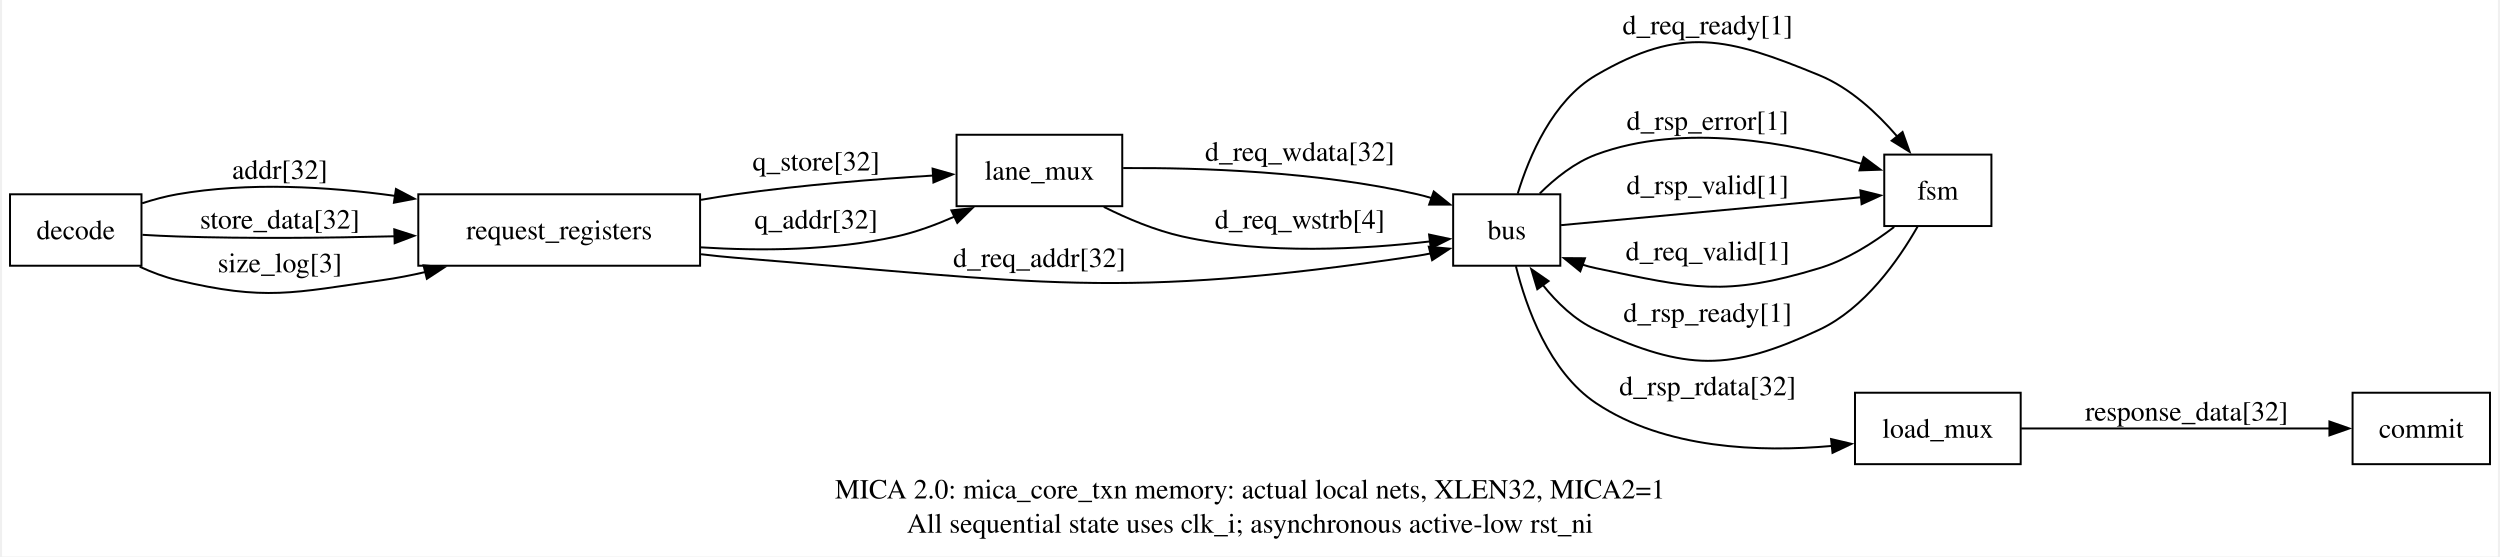
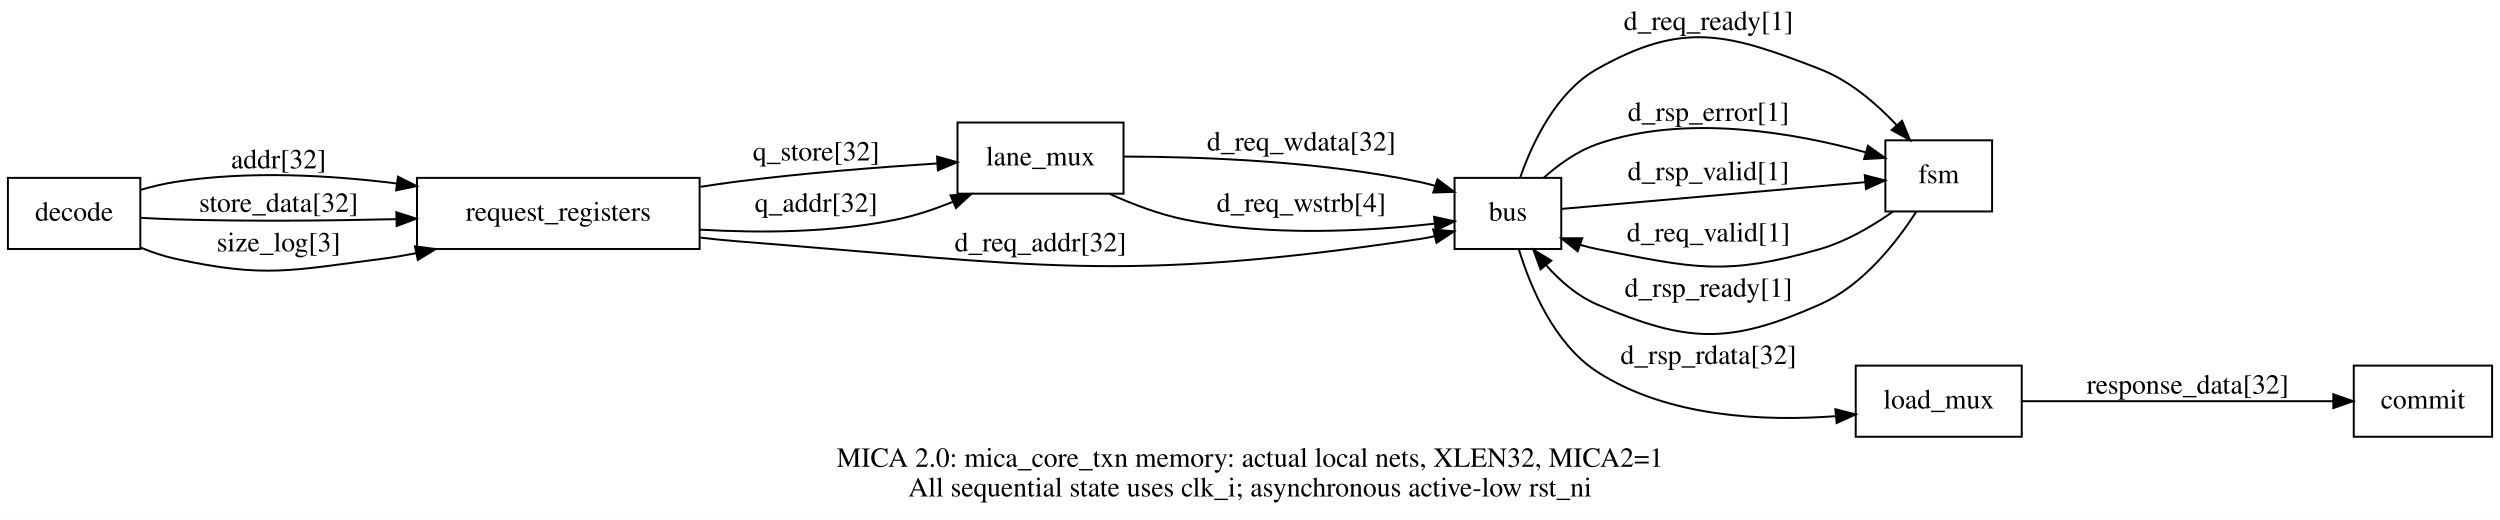
- <svg xmlns="http://www.w3.org/2000/svg" width="1258pt" height="280pt" viewBox="0.00 0.00 1257.75 280.41">
-   <g id="graph0" class="graph" transform="scale(1 1) rotate(0) translate(4 276.41)">
-     <polygon fill="white" stroke="none" points="-4,4 -4,-276.41 1253.75,-276.41 1253.75,4 -4,4" />
-     <text text-anchor="middle" x="624.88" y="-25.2" font-family="Times,serif" font-size="14.00">MICA 2.0: mica_core_txn memory: actual local nets, XLEN32, MICA2=1</text>
-     <text text-anchor="middle" x="624.88" y="-7.95" font-family="Times,serif" font-size="14.00">All sequential state uses clk_i; asynchronous active-low rst_ni</text>
+ <svg xmlns="http://www.w3.org/2000/svg" width="1265pt" height="263pt" viewBox="0.00 0.00 1265.00 263.00">
+   <g id="graph0" class="graph" transform="scale(1 1) rotate(0) translate(4 259)">
+     <polygon fill="white" stroke="transparent" points="-4,4 -4,-259 1261,-259 1261,4 -4,4" />
+     <text text-anchor="middle" x="628.5" y="-22.8" font-family="Times,serif" font-size="14.00">MICA 2.0: mica_core_txn memory: actual local nets, XLEN32, MICA2=1</text>
+     <text text-anchor="middle" x="628.5" y="-7.8" font-family="Times,serif" font-size="14.00">All sequential state uses clk_i; asynchronous active-low rst_ni</text>
    <g id="node1" class="node">
-       <polygon fill="none" stroke="black" points="66.25,-178.5 0,-178.5 0,-142.5 66.25,-142.5 66.25,-178.5" />
-       <text text-anchor="middle" x="33.12" y="-155.82" font-family="Times,serif" font-size="14.00">decode</text>
+       <polygon fill="none" stroke="black" points="67,-169 0,-169 0,-133 67,-133 67,-169" />
+       <text text-anchor="middle" x="33.5" y="-147.3" font-family="Times,serif" font-size="14.00">decode</text>
    </g>
    <g id="node2" class="node">
-       <polygon fill="none" stroke="black" points="347.75,-178.5 205.75,-178.5 205.75,-142.5 347.75,-142.5 347.75,-178.5" />
-       <text text-anchor="middle" x="276.75" y="-155.82" font-family="Times,serif" font-size="14.00">request_registers</text>
+       <polygon fill="none" stroke="black" points="350,-169 207,-169 207,-133 350,-133 350,-169" />
+       <text text-anchor="middle" x="278.5" y="-147.3" font-family="Times,serif" font-size="14.00">request_registers</text>
    </g>
    <g id="edge1" class="edge">
-       <path fill="none" stroke="black" d="M66.58,-173.97C72.37,-175.85 78.42,-177.48 84.25,-178.5 120.01,-184.73 159.94,-182.42 194.04,-177.7" />
-       <polygon fill="black" stroke="black" points="194.49,-181.17 203.87,-176.24 193.46,-174.25 194.49,-181.17" />
-       <text text-anchor="middle" x="136" y="-186.23" font-family="Times,serif" font-size="14.00">addr[32]</text>
+       <path fill="none" stroke="black" d="M67.02,-162.9C72.93,-164.61 79.09,-166.09 85,-167 121.5,-172.64 162.22,-170.47 196.77,-166.16" />
+       <polygon fill="black" stroke="black" points="197.37,-169.61 206.82,-164.83 196.44,-162.67 197.37,-169.61" />
+       <text text-anchor="middle" x="137" y="-173.8" font-family="Times,serif" font-size="14.00">addr[32]</text>
    </g>
    <g id="edge2" class="edge">
-       <path fill="none" stroke="black" d="M66.74,-158.08C72.56,-157.73 78.58,-157.43 84.25,-157.25 120.23,-156.08 160.03,-156.49 193.98,-157.34" />
-       <polygon fill="black" stroke="black" points="193.65,-160.83 203.74,-157.6 193.84,-153.83 193.65,-160.83" />
-       <text text-anchor="middle" x="136" y="-161.2" font-family="Times,serif" font-size="14.00">store_data[32]</text>
+       <path fill="none" stroke="black" d="M67.09,-148.78C73.04,-148.45 79.21,-148.17 85,-148 121.64,-146.91 162.22,-147.31 196.63,-148.11" />
+       <polygon fill="black" stroke="black" points="196.55,-151.61 206.64,-148.36 196.73,-144.62 196.55,-151.61" />
+       <text text-anchor="middle" x="137" y="-151.8" font-family="Times,serif" font-size="14.00">store_data[32]</text>
    </g>
    <g id="edge3" class="edge">
-       <path fill="none" stroke="black" d="M65.36,-142C71.44,-139.21 77.9,-136.76 84.25,-135.25 129,-124.61 142.2,-128.84 187.75,-135.25 194.86,-136.25 202.2,-137.68 209.46,-139.36" />
-       <polygon fill="black" stroke="black" points="208.38,-142.7 218.93,-141.72 210.07,-135.91 208.38,-142.7" />
-       <text text-anchor="middle" x="136" y="-139.2" font-family="Times,serif" font-size="14.00">size_log[3]</text>
+       <path fill="none" stroke="black" d="M67.22,-133.69C73,-131.33 79.07,-129.29 85,-128 130.17,-118.2 143.15,-122.14 189,-128 194.75,-128.73 200.66,-129.73 206.57,-130.89" />
+       <polygon fill="black" stroke="black" points="205.97,-134.34 216.48,-132.99 207.42,-127.49 205.97,-134.34" />
+       <text text-anchor="middle" x="137" y="-131.8" font-family="Times,serif" font-size="14.00">size_log[3]</text>
    </g>
    <g id="node3" class="node">
-       <polygon fill="none" stroke="black" points="560.5,-208.5 477,-208.5 477,-172.5 560.5,-172.5 560.5,-208.5" />
-       <text text-anchor="middle" x="518.75" y="-185.82" font-family="Times,serif" font-size="14.00">lane_mux</text>
+       <polygon fill="none" stroke="black" points="564.5,-197 480.5,-197 480.5,-161 564.5,-161 564.5,-197" />
+       <text text-anchor="middle" x="522.5" y="-175.3" font-family="Times,serif" font-size="14.00">lane_mux</text>
    </g>
    <g id="edge4" class="edge">
-       <path fill="none" stroke="black" d="M348.22,-175.71C354.14,-176.74 360.04,-177.69 365.75,-178.5 398.72,-183.16 436,-186.13 465.38,-187.96" />
-       <polygon fill="black" stroke="black" points="464.93,-191.44 475.12,-188.54 465.35,-184.45 464.93,-191.44" />
-       <text text-anchor="middle" x="406.25" y="-190.48" font-family="Times,serif" font-size="14.00">q_store[32]</text>
+       <path fill="none" stroke="black" d="M350.41,-164.47C356.35,-165.4 362.27,-166.26 368,-167 401.91,-171.38 440.26,-174.38 470.14,-176.28" />
+       <polygon fill="black" stroke="black" points="470.14,-179.79 480.34,-176.91 470.57,-172.8 470.14,-179.79" />
+       <text text-anchor="middle" x="409" y="-177.8" font-family="Times,serif" font-size="14.00">q_store[32]</text>
    </g>
    <g id="edge5" class="edge">
-       <path fill="none" stroke="black" d="M347.97,-151.77C378.63,-149.84 414.81,-150.14 446.75,-157.25 456.6,-159.44 466.69,-163.15 476.07,-167.31" />
-       <polygon fill="black" stroke="black" points="474.39,-170.39 484.93,-171.51 477.38,-164.07 474.39,-170.39" />
-       <text text-anchor="middle" x="406.25" y="-161.2" font-family="Times,serif" font-size="14.00">q_addr[32]</text>
+       <path fill="none" stroke="black" d="M350.25,-142.8C381.17,-141 417.68,-141.29 450,-148 459.44,-149.96 469.16,-153.23 478.28,-156.93" />
+       <polygon fill="black" stroke="black" points="476.96,-160.17 487.53,-160.9 479.72,-153.74 476.96,-160.17" />
+       <text text-anchor="middle" x="409" y="-151.8" font-family="Times,serif" font-size="14.00">q_addr[32]</text>
    </g>
    <g id="node4" class="node">
-       <polygon fill="none" stroke="black" points="781.25,-178.5 727.25,-178.5 727.25,-142.5 781.25,-142.5 781.25,-178.5" />
-       <text text-anchor="middle" x="754.25" y="-155.82" font-family="Times,serif" font-size="14.00">bus</text>
+       <polygon fill="none" stroke="black" points="786,-169 732,-169 732,-133 786,-133 786,-169" />
+       <text text-anchor="middle" x="759" y="-147.3" font-family="Times,serif" font-size="14.00">bus</text>
    </g>
    <g id="edge8" class="edge">
-       <path fill="none" stroke="black" d="M348.24,-148.3C354.15,-147.58 360.04,-146.96 365.75,-146.5 517.93,-134.28 558.26,-124.95 709.25,-147.5 711.44,-147.83 713.67,-148.23 715.9,-148.7" />
-       <polygon fill="black" stroke="black" points="714.98,-152.08 725.52,-151.09 716.66,-145.29 714.98,-152.08" />
-       <text text-anchor="middle" x="518.75" y="-141.84" font-family="Times,serif" font-size="14.00">d_req_addr[32]</text>
+       <path fill="none" stroke="black" d="M350.39,-138.78C356.33,-138.06 362.26,-137.45 368,-137 521.31,-124.95 561.89,-115.43 714,-138 716.55,-138.38 719.16,-138.87 721.77,-139.44" />
+       <polygon fill="black" stroke="black" points="721.19,-142.9 731.74,-141.94 722.9,-136.11 721.19,-142.9" />
+       <text text-anchor="middle" x="522.5" y="-131.8" font-family="Times,serif" font-size="14.00">d_req_addr[32]</text>
    </g>
    <g id="edge6" class="edge">
-       <path fill="none" stroke="black" d="M560.96,-191.71C599.72,-191.95 659.13,-190.01 709.25,-178.5 711.67,-177.94 714.13,-177.27 716.58,-176.52" />
-       <polygon fill="black" stroke="black" points="717.48,-179.91 725.75,-173.29 715.16,-173.31 717.48,-179.91" />
-       <text text-anchor="middle" x="650" y="-195.33" font-family="Times,serif" font-size="14.00">d_req_wdata[32]</text>
+       <path fill="none" stroke="black" d="M564.83,-179.77C603.73,-179.71 663.4,-177.57 714,-167 716.67,-166.44 719.39,-165.76 722.11,-164.99" />
+       <polygon fill="black" stroke="black" points="723.36,-168.26 731.83,-161.9 721.24,-161.59 723.36,-168.26" />
+       <text text-anchor="middle" x="654.5" y="-182.8" font-family="Times,serif" font-size="14.00">d_req_wdata[32]</text>
    </g>
    <g id="edge7" class="edge">
-       <path fill="none" stroke="black" d="M551.21,-172.15C563.17,-166.16 577.2,-160.27 590.75,-157.25 632.88,-147.87 682.68,-150.86 715.94,-154.79" />
-       <polygon fill="black" stroke="black" points="715.12,-158.21 725.48,-156 716,-151.27 715.12,-158.21" />
-       <text text-anchor="middle" x="650" y="-161.2" font-family="Times,serif" font-size="14.00">d_req_wstrb[4]</text>
+       <path fill="none" stroke="black" d="M557.47,-160.9C569.05,-155.66 582.28,-150.64 595,-148 637.89,-139.1 688.49,-142.06 721.8,-145.79" />
+       <polygon fill="black" stroke="black" points="721.63,-149.29 731.98,-147.01 722.47,-142.34 721.63,-149.29" />
+       <text text-anchor="middle" x="654.5" y="-151.8" font-family="Times,serif" font-size="14.00">d_req_wstrb[4]</text>
    </g>
    <g id="node5" class="node">
-       <polygon fill="none" stroke="black" points="998.5,-198.5 944.5,-198.5 944.5,-162.5 998.5,-162.5 998.5,-198.5" />
-       <text text-anchor="middle" x="971.5" y="-175.82" font-family="Times,serif" font-size="14.00">fsm</text>
+       <polygon fill="none" stroke="black" points="1004,-188 950,-188 950,-152 1004,-152 1004,-188" />
+       <text text-anchor="middle" x="977" y="-166.3" font-family="Times,serif" font-size="14.00">fsm</text>
    </g>
    <g id="edge10" class="edge">
-       <path fill="none" stroke="black" d="M759.79,-178.84C765.51,-197.59 777.37,-225.72 799.25,-238.5 842.43,-263.72 865.49,-257.49 911.75,-238.5 927.28,-232.12 940.9,-219.44 951.11,-207.55" />
-       <polygon fill="black" stroke="black" points="953.71,-209.9 957.27,-199.92 948.26,-205.5 953.71,-209.9" />
-       <text text-anchor="middle" x="855.5" y="-259.11" font-family="Times,serif" font-size="14.00">d_req_ready[1]</text>
+       <path fill="none" stroke="black" d="M765.22,-169.19C771.35,-186.75 783.39,-212.36 804,-224 847.73,-248.7 870.19,-242.19 917,-224 931.89,-218.21 945.32,-206.72 955.59,-195.82" />
+       <polygon fill="black" stroke="black" points="958.44,-197.87 962.48,-188.07 953.22,-193.21 958.44,-197.87" />
+       <text text-anchor="middle" x="860.5" y="-243.8" font-family="Times,serif" font-size="14.00">d_req_ready[1]</text>
    </g>
    <g id="edge12" class="edge">
-       <path fill="none" stroke="black" d="M770.89,-178.9C778.56,-186.51 788.47,-194.49 799.25,-198.5 843.24,-214.87 897.69,-204.39 933.22,-193.83" />
-       <polygon fill="black" stroke="black" points="934.11,-197.22 942.61,-190.89 932.02,-190.54 934.11,-197.22" />
-       <text text-anchor="middle" x="855.5" y="-210.94" font-family="Times,serif" font-size="14.00">d_rsp_error[1]</text>
+       <path fill="none" stroke="black" d="M777.14,-169.08C784.66,-175.75 794.05,-182.52 804,-186 848.97,-201.7 904.34,-191.76 939.9,-181.95" />
+       <polygon fill="black" stroke="black" points="941.19,-185.22 949.82,-179.08 939.25,-178.5 941.19,-185.22" />
+       <text text-anchor="middle" x="860.5" y="-197.8" font-family="Times,serif" font-size="14.00">d_rsp_error[1]</text>
    </g>
    <g id="edge13" class="edge">
-       <path fill="none" stroke="black" d="M781.64,-162.95C819.51,-166.47 889.44,-172.97 932.76,-176.99" />
-       <polygon fill="black" stroke="black" points="932.44,-180.48 942.72,-177.92 933.09,-173.51 932.44,-180.48" />
-       <text text-anchor="middle" x="855.5" y="-178.54" font-family="Times,serif" font-size="14.00">d_rsp_valid[1]</text>
+       <path fill="none" stroke="black" d="M786.05,-153.29C824.41,-156.67 896.21,-162.98 939.71,-166.81" />
+       <polygon fill="black" stroke="black" points="939.58,-170.31 949.85,-167.7 940.2,-163.34 939.58,-170.31" />
+       <text text-anchor="middle" x="860.5" y="-167.8" font-family="Times,serif" font-size="14.00">d_rsp_valid[1]</text>
    </g>
    <g id="node6" class="node">
-       <polygon fill="none" stroke="black" points="1013.25,-78.5 929.75,-78.5 929.75,-42.5 1013.25,-42.5 1013.25,-78.5" />
-       <text text-anchor="middle" x="971.5" y="-55.83" font-family="Times,serif" font-size="14.00">load_mux</text>
+       <polygon fill="none" stroke="black" points="1019,-74 935,-74 935,-38 1019,-38 1019,-74" />
+       <text text-anchor="middle" x="977" y="-52.3" font-family="Times,serif" font-size="14.00">load_mux</text>
    </g>
    <g id="edge11" class="edge">
-       <path fill="none" stroke="black" d="M758.87,-142.27C764.01,-121.71 775.55,-89.08 799.25,-73.25 833.92,-50.09 881.82,-48.43 918.15,-51.69" />
-       <polygon fill="black" stroke="black" points="917.69,-55.16 928,-52.74 918.43,-48.2 917.69,-55.16" />
-       <text text-anchor="middle" x="855.5" y="-77.2" font-family="Times,serif" font-size="14.00">d_rsp_rdata[32]</text>
+       <path fill="none" stroke="black" d="M764.52,-132.93C770.29,-114.03 782.22,-85.19 804,-71 839.58,-47.82 888.46,-45.7 925.02,-48.43" />
+       <polygon fill="black" stroke="black" points="924.71,-51.92 934.98,-49.32 925.33,-44.95 924.71,-51.92" />
+       <text text-anchor="middle" x="860.5" y="-74.8" font-family="Times,serif" font-size="14.00">d_rsp_rdata[32]</text>
    </g>
    <g id="edge9" class="edge">
-       <path fill="none" stroke="black" d="M949.49,-162.04C938.94,-153.97 925.48,-145.42 911.75,-141.25 863.9,-126.74 848.19,-131.01 799.25,-141.25 796.95,-141.73 794.63,-142.34 792.32,-143.04" />
-       <polygon fill="black" stroke="black" points="791.31,-139.68 783.08,-146.35 793.68,-146.27 791.31,-139.68" />
-       <text text-anchor="middle" x="855.5" y="-145.2" font-family="Times,serif" font-size="14.00">d_req_valid[1]</text>
+       <path fill="none" stroke="black" d="M953.91,-151.99C943.39,-144.56 930.25,-136.81 917,-133 868.73,-119.12 853.28,-123.31 804,-133 801.19,-133.55 798.34,-134.29 795.5,-135.14" />
+       <polygon fill="black" stroke="black" points="794.31,-131.85 786.01,-138.43 796.6,-138.46 794.31,-131.85" />
+       <text text-anchor="middle" x="860.5" y="-136.8" font-family="Times,serif" font-size="14.00">d_req_valid[1]</text>
    </g>
    <g id="edge14" class="edge">
-       <path fill="none" stroke="black" d="M961.27,-162.17C951.55,-145.15 934.51,-120.89 911.75,-110.25 866.45,-89.08 844.79,-89.6 799.25,-110.25 788.59,-115.08 779.5,-123.92 772.39,-132.85" />
-       <polygon fill="black" stroke="black" points="769.66,-130.65 766.61,-140.8 775.32,-134.77 769.66,-130.65" />
-       <text text-anchor="middle" x="855.5" y="-114.2" font-family="Times,serif" font-size="14.00">d_rsp_ready[1]</text>
+       <path fill="none" stroke="black" d="M965.59,-151.79C955.45,-136.09 938.46,-114.5 917,-105 871.08,-84.66 850.18,-85.27 804,-105 794.09,-109.23 785.35,-116.92 778.32,-124.8" />
+       <polygon fill="black" stroke="black" points="775.52,-122.69 771.88,-132.64 780.93,-127.13 775.52,-122.69" />
+       <text text-anchor="middle" x="860.5" y="-108.8" font-family="Times,serif" font-size="14.00">d_rsp_ready[1]</text>
    </g>
    <g id="node7" class="node">
-       <polygon fill="none" stroke="black" points="1249.75,-78.5 1180.5,-78.5 1180.5,-42.5 1249.75,-42.5 1249.75,-78.5" />
-       <text text-anchor="middle" x="1215.12" y="-55.83" font-family="Times,serif" font-size="14.00">commit</text>
+       <polygon fill="none" stroke="black" points="1257,-74 1187,-74 1187,-38 1257,-38 1257,-74" />
+       <text text-anchor="middle" x="1222" y="-52.3" font-family="Times,serif" font-size="14.00">commit</text>
    </g>
    <g id="edge15" class="edge">
-       <path fill="none" stroke="black" d="M1013.49,-60.5C1056.62,-60.5 1124.33,-60.5 1168.97,-60.5" />
-       <polygon fill="black" stroke="black" points="1168.84,-64 1178.84,-60.5 1168.84,-57 1168.84,-64" />
-       <text text-anchor="middle" x="1096.88" y="-64.45" font-family="Times,serif" font-size="14.00">response_data[32]</text>
+       <path fill="none" stroke="black" d="M1019.22,-56C1062.94,-56 1131.75,-56 1176.63,-56" />
+       <polygon fill="black" stroke="black" points="1176.66,-59.5 1186.66,-56 1176.66,-52.5 1176.66,-59.5" />
+       <text text-anchor="middle" x="1103" y="-59.8" font-family="Times,serif" font-size="14.00">response_data[32]</text>
    </g>
  </g>
</svg>
